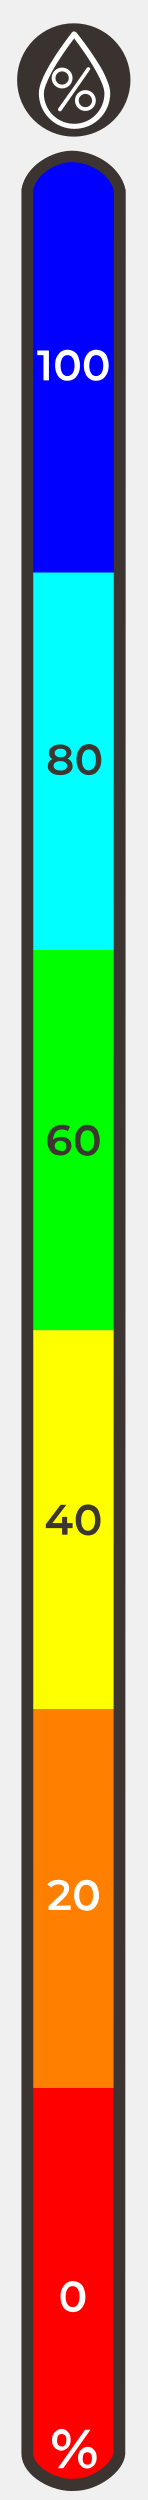
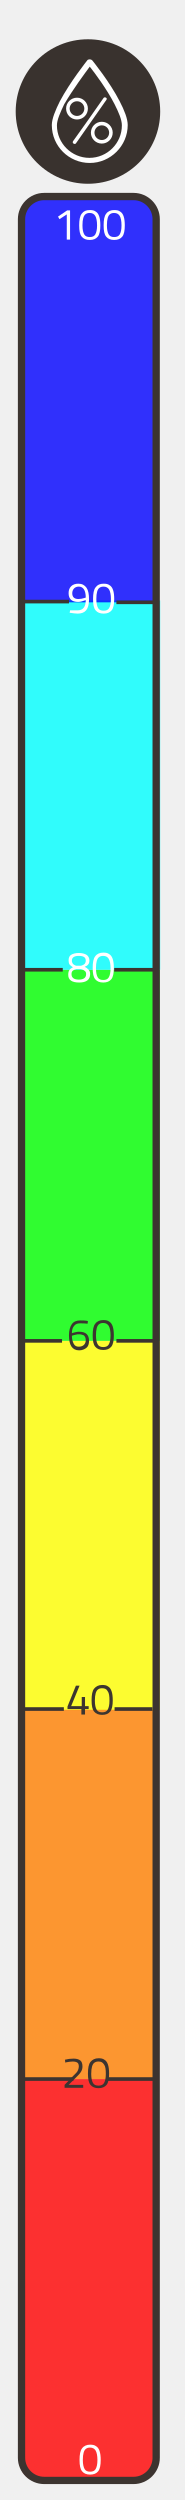
- <svg xmlns="http://www.w3.org/2000/svg" xmlns:xlink="http://www.w3.org/1999/xlink" version="1.1" id="Livello_1" x="0px" y="0px" width="38px" height="644px" viewBox="0 0 37.2 644.1" style="enable-background:new 0 0 37.2 644.1;" xml:space="preserve">
+ <svg xmlns="http://www.w3.org/2000/svg" version="1.1" id="Livello_1" x="0px" y="0px" width="50px" height="677px" viewBox="0 0 50.6 677.2" style="enable-background:new 0 0 50.6 677.2;" xml:space="preserve">
  <style type="text/css">
- 	.st0{enable-background:new    ;}
- 	.st1{fill:#4C4C4D;}
- 	.st2{fill:#FFFFFF;}
- 	.st3{fill:#39322E;}
- 	.st4{fill:none;stroke:#3C3430;stroke-width:2.932;stroke-miterlimit:9.772;}
- 	.st5{fill:none;}
- 	.st6{clip-path:url(#SVGID_00000129192829195370664800000013769967506661330855_);fill:#FF0000;}
- 	.st7{clip-path:url(#SVGID_00000068648738339168840330000002827413332906593408_);fill:#FFFF00;}
- 	.st8{clip-path:url(#SVGID_00000092439167408149748810000006572093643991006647_);fill:#00FF00;}
- 	.st9{clip-path:url(#SVGID_00000072246017781804443840000014117273685905641135_);fill:#FF8000;}
- 	.st10{clip-path:url(#SVGID_00000000185898927831456600000009305082593140930219_);fill:#00FFFF;}
- 	.st11{clip-path:url(#SVGID_00000024711333814046860150000012935181442764585611_);fill:#0000FF;}
- 	.st12{fill:none;stroke:#000000;stroke-width:0.977;stroke-miterlimit:9.772;}
- 	.st13{fill:#FFFFFF;stroke:#FFFFFF;stroke-width:0.489;stroke-miterlimit:9.772;}
- 	.st14{fill:none;stroke:#FFFFFF;stroke-width:0.977;stroke-miterlimit:9.772;}
- 	.st15{fill:#3C3530;}
+ 	.st0{opacity:0.8;}
+ 	.st1{fill:#FF0000;}
+ 	.st2{fill:#FFFF00;}
+ 	.st3{fill:#00FF00;}
+ 	.st4{fill:#FF8000;}
+ 	.st5{fill:#00FFFF;}
+ 	.st6{fill:#0000FF;}
+ 	.st7{fill:#39322E;}
+ 	.st8{fill:none;}
+ 	.st9{fill:none;stroke:#3C3430;stroke-width:2;stroke-miterlimit:9.772;}
+ 	.st10{fill:none;stroke:#3C3430;stroke-miterlimit:9.772;}
+ 	.st11{fill:#FFFFFF;}
+ 	.st12{fill:#3C3430;}
+ 	.st13{fill:#3C3530;}
+ 	.st14{fill:#FFFFFF;stroke:#FFFFFF;stroke-width:0.489;stroke-miterlimit:9.772;}
+ 	.st15{fill:none;stroke:#FFFFFF;stroke-width:0.977;stroke-miterlimit:9.772;}
</style>
-   <circle class="st3" cx="18.6" cy="20.6" r="14.6" />
-   <path class="st4" d="M30.4,632.2c-0.3,3.7-6.3,8.1-11.6,8.1l0,0c-5.2,0.4-12.2-3.5-12.2-8.1V48.9c1.1-5.3,7.2-8.4,11.5-8.4l0,0  c4.8,0,11.1,3.2,12.4,8.7L30.4,632.2L30.4,632.2z" />
-   <rect x="13.8" y="28.5" class="st5" width="9.5" height="5.3" />
  <g>
-     <g>
+     <g class="st0">
      <g>
        <g>
          <g>
-             <defs>
-               <path id="SVGID_1_" d="M30.3,632c-0.3,3.7-6.3,8.1-11.5,8.1l0,0c-5.1,0.4-12.1-3.5-12.1-8.1V48.7c1.1-5.3,7.2-8.4,11.4-8.4        l0,0c4.8,0,11,3.2,12.3,8.6L30.3,632L30.3,632z" />
-             </defs>
-             <clipPath id="SVGID_00000041263542531681472480000001723046000836222877_">
-               <use xlink:href="#SVGID_1_" style="overflow:visible;" />
-             </clipPath>
-             <rect x="1" y="537.8" style="clip-path:url(#SVGID_00000041263542531681472480000001723046000836222877_);fill:#FF0000;" width="35.2" height="107.3" />
+             <g>
+               <path class="st1" d="M5.4,565.8h37.9v103.3c0,3.9-3.2,7.1-7.1,7.1H11c-3.1,0-5.6-2.5-5.6-5.6V565.8z" />
+             </g>
          </g>
        </g>
      </g>
    </g>
-     <g>
+     <g class="st0">
      <g>
        <g>
          <g>
-             <defs>
-               <path id="SVGID_00000088097379039343214280000017786114916328122498_" d="M30.3,632c-0.3,3.7-6.3,8.1-11.5,8.1l0,0        c-5.1,0.4-12.1-3.5-12.1-8.1V48.7c1.1-5.3,7.2-8.4,11.4-8.4l0,0c4.8,0,11,3.2,12.3,8.6L30.3,632L30.3,632z" />
-             </defs>
-             <clipPath id="SVGID_00000093155461741618743390000011106305800727563661_">
-               <use xlink:href="#SVGID_00000088097379039343214280000017786114916328122498_" style="overflow:visible;" />
-             </clipPath>
-             <rect x="1.4" y="342.7" style="clip-path:url(#SVGID_00000093155461741618743390000011106305800727563661_);fill:#FFFF00;" width="35.2" height="97.6" />
+             <g>
+               <rect x="5.9" y="363.5" class="st2" width="37.9" height="101.2" />
+             </g>
          </g>
        </g>
      </g>
    </g>
-     <g>
+     <g class="st0">
      <g>
        <g>
          <g>
-             <defs>
-               <path id="SVGID_00000169541020787712877840000013272703699049414335_" d="M30.3,632c-0.3,3.7-6.3,8.1-11.5,8.1l0,0        c-5.1,0.4-12.1-3.5-12.1-8.1V48.7c1.1-5.3,7.2-8.4,11.4-8.4l0,0c4.8,0,11,3.2,12.3,8.6L30.3,632L30.3,632z" />
-             </defs>
-             <clipPath id="SVGID_00000060720816468860446280000001917637259011442092_">
-               <use xlink:href="#SVGID_00000169541020787712877840000013272703699049414335_" style="overflow:visible;" />
-             </clipPath>
-             <rect x="1.4" y="244.6" style="clip-path:url(#SVGID_00000060720816468860446280000001917637259011442092_);fill:#00FF00;" width="35.2" height="98.1" />
+             <g>
+               <rect x="5.9" y="261.8" class="st3" width="37.9" height="101.7" />
+             </g>
          </g>
        </g>
      </g>
    </g>
-     <g>
+     <g class="st0">
      <g>
        <g>
          <g>
-             <defs>
-               <path id="SVGID_00000163772323490672032300000002724969218151798661_" d="M30.3,632c-0.3,3.7-6.3,8.1-11.5,8.1l0,0        c-5.1,0.4-12.1-3.5-12.1-8.1V48.7c1.1-5.3,7.2-8.4,11.4-8.4l0,0c4.8,0,11,3.2,12.3,8.6L30.3,632L30.3,632z" />
-             </defs>
-             <clipPath id="SVGID_00000075870942906997292380000014475495938796336278_">
-               <use xlink:href="#SVGID_00000163772323490672032300000002724969218151798661_" style="overflow:visible;" />
-             </clipPath>
-             <rect x="1" y="440.3" style="clip-path:url(#SVGID_00000075870942906997292380000014475495938796336278_);fill:#FF8000;" width="35.2" height="97.6" />
+             <g>
+               <rect x="5.5" y="464.6" class="st4" width="37.9" height="101.2" />
+             </g>
          </g>
        </g>
      </g>
    </g>
-     <g>
+     <g class="st0">
      <g>
        <g>
          <g>
-             <defs>
-               <path id="SVGID_00000031203742310509034450000009689361222874695091_" d="M30.5,631.5c-0.3,3.7-6.4,8.1-11.5,8.1l0,0        c-5.1,0.4-12.1-3.5-12.1-8.1V48.3c1.1-5.3,7.2-8.4,11.4-8.4l0,0c4.8,0,11,3.2,12.3,8.6L30.5,631.5L30.5,631.5z" />
-             </defs>
-             <clipPath id="SVGID_00000172405561941044257950000008387127731225534378_">
-               <use xlink:href="#SVGID_00000031203742310509034450000009689361222874695091_" style="overflow:visible;" />
-             </clipPath>
-             <rect x="1.5" y="147" style="clip-path:url(#SVGID_00000172405561941044257950000008387127731225534378_);fill:#00FFFF;" width="35.2" height="97.6" />
+             <g>
+               <rect x="6" y="160.6" class="st5" width="37.9" height="101.2" />
+             </g>
          </g>
        </g>
      </g>
    </g>
-     <g>
+     <g class="st0">
      <g>
        <g>
          <g>
-             <defs>
-               <path id="SVGID_00000152232809262551819490000017647387320135344513_" d="M30.3,632c-0.3,3.7-6.3,8.1-11.5,8.1l0,0        c-5.1,0.4-12.1-3.5-12.1-8.1V48.7c1.1-5.3,7.2-8.4,11.4-8.4l0,0c4.8,0,11,3.2,12.3,8.6L30.3,632L30.3,632z" />
-             </defs>
-             <clipPath id="SVGID_00000020399060509472438410000004129438092563846826_">
-               <use xlink:href="#SVGID_00000152232809262551819490000017647387320135344513_" style="overflow:visible;" />
-             </clipPath>
-             <rect x="1.4" y="40.2" style="clip-path:url(#SVGID_00000020399060509472438410000004129438092563846826_);fill:#0000FF;" width="35.2" height="107.3" />
+             <g>
+               <path class="st6" d="M9.6,49.9h28.8c2,0,3.7,1.6,3.7,3.7v107.5H6.7V52.8C6.7,51.2,8,49.9,9.6,49.9z" />
+             </g>
          </g>
        </g>
      </g>
    </g>
  </g>
-   <path class="st4" d="M30.3,632c-0.3,3.7-6.3,8.1-11.5,8.1l0,0c-5.1,0.4-12.1-3.5-12.1-8.1V48.7c1.1-5.3,7.2-8.4,11.4-8.4l0,0  c4.8,0,11,3.2,12.3,8.6L30.3,632L30.3,632z" />
-   <path class="st2" d="M19.3,8.4c-0.2-0.2-0.4-0.3-0.6-0.3c-0.3,0-0.5,0.1-0.6,0.3c0,0-4.1,5.2-6.6,9.9c-1.1,2.1-1.9,4.2-1.9,5.7  c0,5.1,4.1,9.2,9.2,9.2S28,29.1,28,24c0-1.5-0.8-3.5-1.9-5.7C23.5,13.6,19.3,8.4,19.3,8.4L19.3,8.4z M18.7,9.9  c1.3,1.7,4.1,5.5,6,9.1c1,1.9,1.8,3.7,1.8,5.1c0,4.3-3.5,7.8-7.8,7.8s-7.8-3.5-7.8-7.8c0-1.3,0.8-3.1,1.8-5.1  C14.6,15.4,17.4,11.6,18.7,9.9L18.7,9.9z" />
-   <path class="st13" d="M14.8,28.1c0,0-0.1,0.2,0.1,0.3c0.1,0.1,0.3,0,0.3,0l3.7-5.3l3.7-5.3c0,0,0.1-0.1-0.1-0.2s-0.3,0-0.3,0  l-3.7,5.3L14.8,28.1z" />
-   <circle class="st14" cx="15.6" cy="20.1" r="2.2" />
-   <circle class="st14" cx="21.6" cy="25.9" r="2.2" />
+   <circle class="st7" cx="24.1" cy="26.6" r="19.8" />
+   <rect x="11.1" y="632" class="st8" width="15.4" height="11.8" />
+   <path class="st9" d="M36.6,675.8H12.1c-3.4,0-6.2-2.8-6.2-6.2V56.1c0-3.4,2.8-6.2,6.2-6.2h24.5c3.4,0,6.2,2.8,6.2,6.2v613.5  C42.8,673,40,675.8,36.6,675.8z" />
  <g>
-     <path class="st2" d="M12.2,90.3V98h-1.4v-6.5H9.2v-1.2H12.2z" />
-     <path class="st2" d="M15.3,97.6c-0.5-0.3-0.9-0.8-1.1-1.4c-0.3-0.6-0.4-1.3-0.4-2.1s0.1-1.5,0.4-2.1c0.3-0.6,0.7-1.1,1.1-1.4   c0.5-0.3,1-0.5,1.7-0.5c0.6,0,1.2,0.2,1.7,0.5s0.9,0.8,1.1,1.4s0.4,1.3,0.4,2.1s-0.1,1.5-0.4,2.1s-0.7,1.1-1.1,1.4   c-0.5,0.3-1,0.5-1.7,0.5S15.8,98,15.3,97.6z M18.3,96.2c0.3-0.5,0.5-1.1,0.5-2s-0.2-1.6-0.5-2c-0.3-0.5-0.8-0.7-1.3-0.7   s-1,0.2-1.3,0.7c-0.3,0.5-0.5,1.1-0.5,2s0.2,1.6,0.5,2c0.3,0.5,0.8,0.7,1.3,0.7C17.5,96.9,17.9,96.6,18.3,96.2z" />
-     <path class="st2" d="M22.7,97.6c-0.5-0.3-0.9-0.8-1.1-1.4c-0.3-0.6-0.4-1.3-0.4-2.1s0.1-1.5,0.4-2.1s0.7-1.1,1.1-1.4   c0.5-0.3,1-0.5,1.7-0.5c0.6,0,1.2,0.2,1.7,0.5s0.9,0.8,1.1,1.4s0.4,1.3,0.4,2.1s-0.1,1.5-0.4,2.1s-0.7,1.1-1.1,1.4   c-0.5,0.3-1,0.5-1.7,0.5S23.2,98,22.7,97.6z M25.7,96.2c0.3-0.5,0.5-1.1,0.5-2s-0.2-1.6-0.5-2c-0.3-0.5-0.8-0.7-1.3-0.7   s-1,0.2-1.3,0.7s-0.5,1.1-0.5,2s0.2,1.6,0.5,2c0.3,0.5,0.8,0.7,1.3,0.7C24.9,96.9,25.3,96.6,25.7,96.2z" />
+     <path class="st11" d="M24.7,666c0.7,0,1.2,0.1,1.6,0.4c0.9,0.5,1.3,1.8,1.3,3.8c0,1.4-0.2,2.5-0.7,3.1c-0.5,0.6-1.2,0.9-2.2,0.9   s-1.7-0.3-2.2-0.9c-0.5-0.6-0.7-1.6-0.7-3.1c0-1.5,0.2-2.6,0.7-3.2C23,666.3,23.8,666,24.7,666z M24.7,666.8   c-0.5,0-0.8,0.1-1.1,0.3c-0.6,0.4-0.9,1.4-0.9,3.1c0,1.2,0.2,2,0.5,2.5c0.3,0.5,0.8,0.7,1.5,0.7s1.2-0.2,1.5-0.7   c0.3-0.5,0.5-1.3,0.5-2.5s-0.2-2.1-0.5-2.6S25.4,666.8,24.7,666.8z" />
  </g>
  <g>
-     <g>
-       <path class="st15" d="M18,196.3c0.2,0.3,0.3,0.7,0.3,1.1c0,0.5-0.1,0.9-0.4,1.2c-0.3,0.4-0.6,0.6-1.1,0.8s-1,0.3-1.7,0.3    s-1.2-0.1-1.7-0.3s-0.8-0.5-1.1-0.8s-0.4-0.8-0.4-1.2s0.1-0.8,0.3-1.1s0.5-0.6,0.9-0.7c-0.3-0.2-0.5-0.4-0.7-0.7s-0.2-0.6-0.2-1    s0.1-0.8,0.4-1.1s0.6-0.6,1-0.7c0.4-0.2,0.9-0.3,1.5-0.3s1.1,0.1,1.5,0.3s0.8,0.4,1,0.7s0.4,0.7,0.4,1.1c0,0.4-0.1,0.7-0.3,0.9    c-0.2,0.3-0.4,0.5-0.7,0.7C17.5,195.7,17.8,195.9,18,196.3z M16.4,198.2c0.3-0.2,0.5-0.5,0.5-0.9s-0.2-0.7-0.5-0.9    c-0.3-0.2-0.7-0.3-1.3-0.3c-0.5,0-0.9,0.1-1.2,0.3s-0.5,0.5-0.5,0.9s0.2,0.7,0.5,0.9s0.7,0.3,1.2,0.3    C15.7,198.6,16.1,198.4,16.4,198.2z M14.1,193.2c-0.3,0.2-0.4,0.5-0.4,0.8s0.1,0.6,0.4,0.8c0.3,0.2,0.6,0.3,1.1,0.3    s0.8-0.1,1.1-0.3c0.3-0.2,0.4-0.5,0.4-0.8s-0.1-0.6-0.4-0.8c-0.3-0.2-0.6-0.3-1.1-0.3S14.4,193,14.1,193.2z" />
-       <path class="st15" d="M20.8,199.2c-0.5-0.3-0.9-0.8-1.1-1.4c-0.3-0.6-0.4-1.3-0.4-2.1s0.1-1.5,0.4-2.1s0.7-1.1,1.1-1.4    c0.5-0.3,1-0.5,1.7-0.5c0.6,0,1.2,0.2,1.7,0.5s0.9,0.8,1.1,1.4s0.4,1.3,0.4,2.1s-0.1,1.5-0.4,2.1s-0.7,1.1-1.1,1.4    c-0.5,0.3-1,0.5-1.7,0.5S21.3,199.5,20.8,199.2z M23.8,197.8c0.3-0.5,0.5-1.1,0.5-2s-0.2-1.6-0.5-2c-0.3-0.5-0.8-0.7-1.3-0.7    s-1,0.2-1.3,0.7s-0.5,1.1-0.5,2s0.2,1.6,0.5,2c0.3,0.5,0.8,0.7,1.3,0.7C23,198.4,23.4,198.2,23.8,197.8z" />
-     </g>
+     <path class="st12" d="M22.8,568.2h-5.1v-0.8L20,565c0.4-0.4,0.7-0.7,0.9-0.9c0.2-0.2,0.4-0.5,0.5-0.8c0.1-0.3,0.2-0.6,0.2-0.9   c0-0.5-0.1-0.9-0.4-1.1c-0.3-0.2-0.7-0.3-1.3-0.3c-0.5,0-1.1,0.1-1.7,0.2l-0.3,0.1l-0.1-0.8c0.8-0.2,1.5-0.3,2.4-0.3   c0.8,0,1.4,0.2,1.8,0.5c0.4,0.3,0.6,0.9,0.6,1.6c0,0.6-0.1,1-0.4,1.5s-0.7,0.9-1.3,1.5l-2.1,2.1h4V568.2z" />
+     <path class="st12" d="M27,560.1c0.7,0,1.2,0.1,1.6,0.4c0.9,0.5,1.3,1.8,1.3,3.8c0,1.4-0.2,2.5-0.7,3.1c-0.5,0.6-1.2,0.9-2.2,0.9   s-1.7-0.3-2.2-0.9c-0.5-0.6-0.7-1.6-0.7-3.1c0-1.5,0.2-2.6,0.7-3.2C25.3,560.5,26,560.1,27,560.1z M27,561c-0.5,0-0.8,0.1-1.1,0.3   c-0.6,0.4-0.9,1.4-0.9,3.1c0,1.2,0.2,2,0.5,2.5c0.3,0.5,0.8,0.7,1.5,0.7s1.2-0.2,1.5-0.7c0.3-0.5,0.5-1.3,0.5-2.5s-0.1-2.1-0.5-2.6   C28.1,561.2,27.7,561,27,561z" />
  </g>
  <g>
-     <path class="st15" d="M16.8,293.2c0.4,0.2,0.7,0.5,0.9,0.8s0.3,0.8,0.3,1.2c0,0.5-0.1,0.9-0.4,1.3c-0.2,0.4-0.6,0.7-1,0.9   c-0.4,0.2-0.9,0.3-1.4,0.3c-1.1,0-1.9-0.3-2.5-1s-0.9-1.6-0.9-2.8c0-0.9,0.2-1.6,0.5-2.2c0.3-0.6,0.8-1.1,1.3-1.4   c0.6-0.3,1.2-0.5,2-0.5c0.4,0,0.8,0,1.1,0.1s0.7,0.2,0.9,0.4l-0.5,1.1c-0.4-0.2-0.9-0.4-1.5-0.4c-0.7,0-1.3,0.2-1.7,0.7   s-0.6,1.1-0.6,2l0,0c0.2-0.3,0.5-0.5,0.9-0.6s0.7-0.2,1.2-0.2C16,292.9,16.4,293,16.8,293.2z M16.3,296.3c0.3-0.2,0.4-0.6,0.4-1   s-0.1-0.7-0.4-1c-0.3-0.2-0.7-0.4-1.1-0.4c-0.5,0-0.8,0.1-1.1,0.4c-0.3,0.2-0.4,0.6-0.4,0.9c0,0.4,0.1,0.7,0.4,0.9   c0.3,0.2,0.7,0.4,1.2,0.4C15.7,296.7,16,296.6,16.3,296.3z" />
-     <path class="st15" d="M20.4,297.3c-0.5-0.3-0.9-0.8-1.1-1.4c-0.3-0.6-0.4-1.3-0.4-2.1s0.1-1.5,0.4-2.1s0.7-1.1,1.1-1.4   s1-0.5,1.7-0.5c0.6,0,1.2,0.2,1.7,0.5s0.9,0.8,1.1,1.4s0.4,1.3,0.4,2.1s-0.1,1.5-0.4,2.1s-0.7,1.1-1.1,1.4c-0.5,0.3-1,0.5-1.7,0.5   C21.5,297.8,20.9,297.6,20.4,297.3z M23.4,295.9c0.3-0.5,0.5-1.1,0.5-2s-0.2-1.6-0.5-2c-0.3-0.5-0.8-0.7-1.3-0.7s-1,0.2-1.3,0.7   s-0.5,1.1-0.5,2s0.2,1.6,0.5,2c0.3,0.5,0.8,0.7,1.3,0.7C22.6,296.6,23.1,296.3,23.4,295.9z" />
+     <path class="st13" d="M22.3,465.9v-1.5h-3.8v-0.7l2.3-5.7h1l-2.3,5.6h2.9v-2.5h0.9v2.5h1v0.8h-1v1.5H22.3z" />
+     <path class="st13" d="M28,457.8c0.7,0,1.2,0.1,1.6,0.4c0.9,0.5,1.3,1.8,1.3,3.8c0,1.4-0.2,2.5-0.7,3.1c-0.5,0.6-1.2,0.9-2.2,0.9   s-1.7-0.3-2.2-0.9c-0.5-0.6-0.7-1.6-0.7-3.1c0-1.5,0.2-2.6,0.7-3.2C26.3,458.2,27,457.8,28,457.8z M28,458.7   c-0.5,0-0.8,0.1-1.1,0.3c-0.6,0.4-0.9,1.4-0.9,3.1c0,1.2,0.2,2,0.5,2.5c0.3,0.5,0.8,0.7,1.5,0.7s1.2-0.2,1.5-0.7   c0.3-0.5,0.5-1.3,0.5-2.5s-0.1-2.1-0.5-2.6C29.2,458.9,28.7,458.7,28,458.7z" />
  </g>
  <g>
-     <path class="st2" d="M17.8,490.9v1.2h-5.7v-1l3.1-2.9c0.3-0.3,0.6-0.6,0.7-0.9c0.1-0.2,0.2-0.5,0.2-0.7c0-0.4-0.1-0.6-0.4-0.8   c-0.2-0.2-0.6-0.3-1.1-0.3c-0.8,0-1.4,0.3-1.8,0.8l-1-0.8c0.3-0.4,0.7-0.7,1.2-0.9s1.1-0.3,1.7-0.3c0.8,0,1.5,0.2,2,0.6   c0.5,0.4,0.7,0.9,0.7,1.6c0,0.4-0.1,0.8-0.3,1.2c-0.2,0.4-0.5,0.8-1,1.3l-2.1,2L17.8,490.9L17.8,490.9z" />
-     <path class="st2" d="M20.2,491.8c-0.5-0.3-0.9-0.8-1.1-1.4c-0.3-0.6-0.4-1.3-0.4-2.1s0.1-1.5,0.4-2.1s0.7-1.1,1.1-1.4   c0.5-0.3,1-0.5,1.7-0.5c0.6,0,1.2,0.2,1.7,0.5s0.9,0.8,1.1,1.4s0.4,1.3,0.4,2.1s-0.1,1.5-0.4,2.1s-0.7,1.1-1.1,1.4   c-0.5,0.3-1,0.5-1.7,0.5C21.2,492.2,20.6,492.1,20.2,491.8z M23.1,490.3c0.3-0.5,0.5-1.1,0.5-2s-0.2-1.6-0.5-2   c-0.3-0.5-0.8-0.7-1.3-0.7s-1,0.2-1.3,0.7s-0.5,1.1-0.5,2s0.2,1.6,0.5,2c0.3,0.5,0.8,0.7,1.3,0.7C22.4,491,22.8,490.8,23.1,490.3z" />
+     <path class="st13" d="M24,358.8c-0.7-0.1-1.4-0.1-2.1-0.1s-1.2,0.2-1.6,0.7c-0.4,0.5-0.6,1.1-0.6,2l0.3-0.1   c0.2-0.1,0.5-0.1,0.8-0.2c0.3-0.1,0.6-0.1,0.9-0.1c1.8,0,2.7,0.8,2.7,2.5c0,0.8-0.2,1.5-0.7,1.9s-1.2,0.7-2,0.7   c-1.9,0-2.8-1.4-2.8-4.1c0-1.4,0.3-2.4,0.8-3.1c0.5-0.7,1.3-1,2.3-1c0.6,0,1.3,0,1.8,0.1l0.3,0.1L24,358.8z M21.7,361.7   c-0.3,0-0.6,0-0.9,0.1s-0.6,0.1-0.8,0.2l-0.3,0.1c0,0.9,0.2,1.6,0.5,2.2s0.8,0.8,1.4,0.8s1.1-0.2,1.4-0.5c0.3-0.3,0.5-0.7,0.5-1.3   c0-0.6-0.2-1-0.5-1.3C22.7,361.9,22.3,361.7,21.7,361.7z" />
+     <path class="st13" d="M28.3,357.8c0.7,0,1.2,0.1,1.6,0.4c0.9,0.5,1.3,1.8,1.3,3.8c0,1.4-0.2,2.5-0.7,3.1c-0.5,0.6-1.2,0.9-2.2,0.9   s-1.7-0.3-2.2-0.9c-0.5-0.6-0.7-1.6-0.7-3.1c0-1.5,0.2-2.6,0.7-3.2C26.6,358.1,27.4,357.8,28.3,357.8z M28.3,358.6   c-0.5,0-0.8,0.1-1.1,0.3c-0.6,0.4-0.9,1.4-0.9,3.1c0,1.2,0.2,2,0.5,2.5c0.3,0.5,0.8,0.7,1.5,0.7s1.2-0.2,1.5-0.7   c0.3-0.5,0.5-1.3,0.5-2.5s-0.2-2.1-0.5-2.6S29,358.6,28.3,358.6z" />
  </g>
  <g>
-     <path class="st2" d="M16.7,595.2c-0.5-0.3-0.9-0.8-1.1-1.4c-0.3-0.6-0.4-1.3-0.4-2.1s0.1-1.5,0.4-2.1s0.7-1.1,1.1-1.4   c0.5-0.3,1-0.5,1.7-0.5c0.6,0,1.2,0.2,1.7,0.5s0.9,0.8,1.1,1.4s0.4,1.3,0.4,2.1s-0.1,1.5-0.4,2.1s-0.7,1.1-1.1,1.4   c-0.5,0.3-1,0.5-1.7,0.5S17.2,595.5,16.7,595.2z M19.6,593.7c0.3-0.5,0.5-1.1,0.5-2s-0.2-1.6-0.5-2c-0.3-0.5-0.8-0.7-1.3-0.7   s-1,0.2-1.3,0.7s-0.5,1.1-0.5,2s0.2,1.6,0.5,2c0.3,0.5,0.8,0.7,1.3,0.7C18.9,594.4,19.3,594.2,19.6,593.7z" />
+     <path class="st11" d="M19.5,257.7c0.5-0.3,1.2-0.5,2.1-0.5s1.6,0.2,2.1,0.5c0.5,0.3,0.8,0.9,0.8,1.5c0,0.5-0.1,0.9-0.3,1.1   c-0.2,0.3-0.5,0.5-1,0.7c0.5,0.2,0.8,0.5,1.1,0.8s0.4,0.7,0.4,1.2c0,1.5-1,2.3-3,2.3c-2,0-3-0.7-3-2.1c0-0.6,0.1-1,0.3-1.3   c0.2-0.3,0.6-0.6,1-0.8c-0.4-0.2-0.7-0.5-0.9-0.7s-0.3-0.7-0.3-1.1C18.8,258.5,19,258,19.5,257.7z M19.6,263c0,1,0.7,1.5,2,1.5   s2-0.5,2-1.5c0-0.4-0.1-0.7-0.4-0.9c-0.2-0.2-0.6-0.4-1-0.5h-1.3c-0.4,0.1-0.8,0.3-1,0.5C19.7,262.3,19.6,262.6,19.6,263z    M23.5,259.3c0-0.9-0.6-1.3-1.9-1.3c-1.2,0-1.9,0.4-1.9,1.3c0,0.4,0.1,0.6,0.3,0.9c0.2,0.2,0.5,0.4,0.9,0.5h1.3   c0.4-0.1,0.8-0.3,1-0.5C23.4,259.9,23.5,259.7,23.5,259.3z" />
+     <path class="st11" d="M28.3,257.1c0.7,0,1.2,0.1,1.6,0.4c0.9,0.5,1.3,1.8,1.3,3.8c0,1.4-0.2,2.5-0.7,3.1c-0.5,0.6-1.2,0.9-2.2,0.9   s-1.7-0.3-2.2-0.9c-0.5-0.6-0.7-1.6-0.7-3.1c0-1.5,0.2-2.6,0.7-3.2C26.6,257.4,27.4,257.1,28.3,257.1z M28.3,258   c-0.5,0-0.8,0.1-1.1,0.3c-0.6,0.4-0.9,1.4-0.9,3.1c0,1.2,0.2,2,0.5,2.5c0.3,0.5,0.8,0.7,1.5,0.7s1.2-0.2,1.5-0.7   c0.3-0.5,0.5-1.3,0.5-2.5s-0.2-2.1-0.5-2.6S29,258,28.3,258z" />
  </g>
  <g>
-     <path class="st15" d="M18.4,393.7H17v1.7h-1.4v-1.7h-4.2v-1l3.8-5h1.5l-3.6,4.7h2.5v-1.6h1.3v1.6h1.4v1.3H18.4z" />
-     <path class="st15" d="M20.6,395.1c-0.5-0.3-0.9-0.8-1.1-1.4c-0.3-0.6-0.4-1.3-0.4-2.1s0.1-1.5,0.4-2.1s0.7-1.1,1.1-1.4   s1-0.5,1.7-0.5c0.6,0,1.2,0.2,1.7,0.5s0.9,0.8,1.1,1.4s0.4,1.3,0.4,2.1s-0.1,1.5-0.4,2.1s-0.7,1.1-1.1,1.4c-0.5,0.3-1,0.5-1.7,0.5   S21.1,395.4,20.6,395.1z M23.6,393.7c0.3-0.5,0.5-1.1,0.5-2s-0.2-1.6-0.5-2c-0.3-0.5-0.8-0.7-1.3-0.7s-1,0.2-1.3,0.7   s-0.5,1.1-0.5,2s0.2,1.6,0.5,2c0.3,0.5,0.8,0.7,1.3,0.7S23.2,394.1,23.6,393.7z" />
+     <path class="st11" d="M19.2,53.8v7.9h-0.9v-6.9l-2,1.3l-0.4-0.7l2.5-1.7H19.2z" />
+     <path class="st11" d="M24.6,53.6c0.7,0,1.2,0.1,1.6,0.4c0.9,0.5,1.3,1.8,1.3,3.8c0,1.4-0.2,2.5-0.7,3.1c-0.5,0.6-1.2,0.9-2.2,0.9   s-1.7-0.3-2.2-0.9c-0.5-0.6-0.7-1.6-0.7-3.1c0-1.5,0.2-2.6,0.7-3.2C22.9,53.9,23.6,53.6,24.6,53.6z M24.6,54.4   c-0.5,0-0.8,0.1-1.1,0.3c-0.6,0.4-0.9,1.4-0.9,3.1c0,1.2,0.2,2,0.5,2.5c0.3,0.5,0.8,0.7,1.5,0.7s1.2-0.2,1.5-0.7   c0.3-0.5,0.5-1.3,0.5-2.5s-0.2-2.1-0.5-2.6S25.3,54.4,24.6,54.4z" />
+     <path class="st11" d="M31.3,53.6c0.7,0,1.2,0.1,1.6,0.4c0.9,0.5,1.3,1.8,1.3,3.8c0,1.4-0.2,2.5-0.7,3.1c-0.5,0.6-1.2,0.9-2.2,0.9   s-1.7-0.3-2.2-0.9c-0.5-0.6-0.7-1.6-0.7-3.1c0-1.5,0.2-2.6,0.7-3.2C29.6,53.9,30.4,53.6,31.3,53.6z M31.3,54.4   c-0.5,0-0.8,0.1-1.1,0.3c-0.6,0.4-0.9,1.4-0.9,3.1c0,1.2,0.2,2,0.5,2.5c0.3,0.5,0.8,0.7,1.5,0.7s1.2-0.2,1.5-0.7   c0.3-0.5,0.5-1.3,0.5-2.5s-0.2-2.1-0.5-2.6S32,54.4,31.3,54.4z" />
  </g>
+   <line class="st10" x1="5.6" y1="464.4" x2="17.5" y2="464.4" />
+   <line class="st10" x1="41.8" y1="464.4" x2="31.4" y2="464.4" />
+   <line class="st10" x1="6" y1="565.8" x2="20.1" y2="565.8" />
+   <line class="st10" x1="42.1" y1="565.8" x2="29.3" y2="565.8" />
+   <line class="st10" x1="5.9" y1="363.5" x2="17" y2="363.5" />
+   <line class="st10" x1="31.9" y1="363.5" x2="42.5" y2="363.5" />
+   <line class="st10" x1="6.4" y1="261.8" x2="17.2" y2="261.8" />
+   <line class="st10" x1="42.2" y1="261.8" x2="31.3" y2="261.8" />
+   <line class="st10" x1="18.9" y1="160.9" x2="6.4" y2="160.9" />
+   <line class="st10" x1="42.9" y1="161.1" x2="31.9" y2="161.1" />
+   <rect x="19.1" y="35.4" class="st8" width="10.8" height="6" />
+   <path class="st11" d="M25.3,12.6c-0.2-0.2-0.5-0.3-0.7-0.3c-0.3,0-0.6,0.1-0.7,0.3c0,0-4.7,5.9-7.5,11.2c-1.2,2.4-2.2,4.8-2.2,6.5  c0,5.8,4.7,10.4,10.4,10.4s10.4-4.7,10.4-10.4c0-1.7-0.9-4-2.2-6.5C30.1,18.5,25.3,12.6,25.3,12.6L25.3,12.6z M24.6,14.3  c1.5,1.9,4.7,6.2,6.8,10.3c1.1,2.2,2,4.2,2,5.8c0,4.9-4,8.9-8.9,8.9s-8.9-4-8.9-8.9c0-1.5,0.9-3.5,2-5.8  C20,20.5,23.2,16.2,24.6,14.3L24.6,14.3z" />
+   <path class="st14" d="M20.2,34.9c0,0-0.1,0.2,0.1,0.3c0.1,0.1,0.3,0,0.3,0l4.2-6l4.2-6c0,0,0.1-0.1-0.1-0.2c-0.2-0.1-0.3,0-0.3,0  l-4.2,6L20.2,34.9z" />
+   <circle class="st15" cx="21.1" cy="25.8" r="2.5" />
+   <circle class="st15" cx="27.9" cy="32.4" r="2.5" />
  <g>
-     <path class="st2" d="M13.7,630.6c-0.5-0.4-0.7-1.1-0.7-2c0-0.8,0.2-1.4,0.7-2c0.5-0.4,1-0.8,1.7-0.8c0.7,0,1.3,0.2,1.7,0.8   c0.5,0.4,0.7,1.1,0.7,2s-0.2,1.4-0.7,2c-0.5,0.4-1,0.8-1.7,0.8C14.8,631.4,14.1,631.1,13.7,630.6z M16.4,629.9   c0.2-0.3,0.3-0.8,0.3-1.2c0-0.6-0.1-1-0.3-1.2s-0.6-0.4-0.9-0.4c-0.3,0-0.7,0.1-0.9,0.4c-0.2,0.3-0.3,0.8-0.3,1.2   c0,0.6,0.1,1,0.3,1.2c0.2,0.3,0.6,0.4,0.9,0.4C15.8,630.4,16.1,630.2,16.4,629.9z M21.5,626h1.4l-7,9.9h-1.4L21.5,626z M20.4,635.2   c-0.5-0.4-0.7-1.1-0.7-2c0-0.8,0.2-1.4,0.7-2c0.5-0.4,1-0.8,1.7-0.8s1.3,0.2,1.7,0.8c0.5,0.4,0.7,1.1,0.7,2c0,0.8-0.2,1.4-0.7,2   c-0.5,0.4-1,0.8-1.7,0.8S20.8,635.8,20.4,635.2z M23,634.6c0.2-0.3,0.3-0.8,0.3-1.2s-0.1-1-0.3-1.2c-0.2-0.3-0.6-0.4-0.9-0.4   s-0.7,0.1-0.9,0.4c-0.2,0.3-0.3,0.8-0.3,1.2c0,0.6,0.1,1,0.3,1.2c0.2,0.3,0.6,0.4,0.9,0.4C22.6,635,22.8,634.9,23,634.6z" />
+     <path class="st11" d="M21.3,163.3c1.4,0,2.2-0.9,2.2-2.8c-0.8,0.3-1.5,0.5-2.1,0.5c-1.7,0-2.6-0.8-2.6-2.4c0-0.8,0.2-1.4,0.7-1.9   s1.2-0.7,2-0.7c1,0,1.7,0.4,2.2,1.1c0.5,0.7,0.7,1.8,0.7,3.2c0,1.4-0.3,2.4-0.8,3s-1.3,0.9-2.3,0.9c-0.6,0-1.2-0.1-1.9-0.2l-0.3,0   l0.1-0.7C19.9,163.3,20.6,163.3,21.3,163.3z M21.5,160.2c0.5,0,1.1-0.1,1.7-0.3l0.3-0.1c0-2-0.7-3-1.9-3c-0.6,0-1,0.2-1.3,0.5   c-0.3,0.3-0.5,0.8-0.5,1.3C19.8,159.7,20.4,160.2,21.5,160.2z" />
+     <path class="st11" d="M28.4,156c0.7,0,1.2,0.1,1.6,0.4c0.9,0.5,1.3,1.8,1.3,3.8c0,1.4-0.2,2.5-0.7,3.1c-0.5,0.6-1.2,0.9-2.2,0.9   s-1.7-0.3-2.2-0.9c-0.5-0.6-0.7-1.6-0.7-3.1c0-1.5,0.2-2.6,0.7-3.2C26.7,156.3,27.4,156,28.4,156z M28.4,156.8   c-0.5,0-0.8,0.1-1.1,0.3c-0.6,0.4-0.9,1.4-0.9,3.1c0,1.2,0.2,2,0.5,2.5c0.3,0.5,0.8,0.7,1.5,0.7s1.2-0.2,1.5-0.7   c0.3-0.5,0.5-1.3,0.5-2.5s-0.2-2.1-0.5-2.6S29.1,156.8,28.4,156.8z" />
  </g>
</svg>
